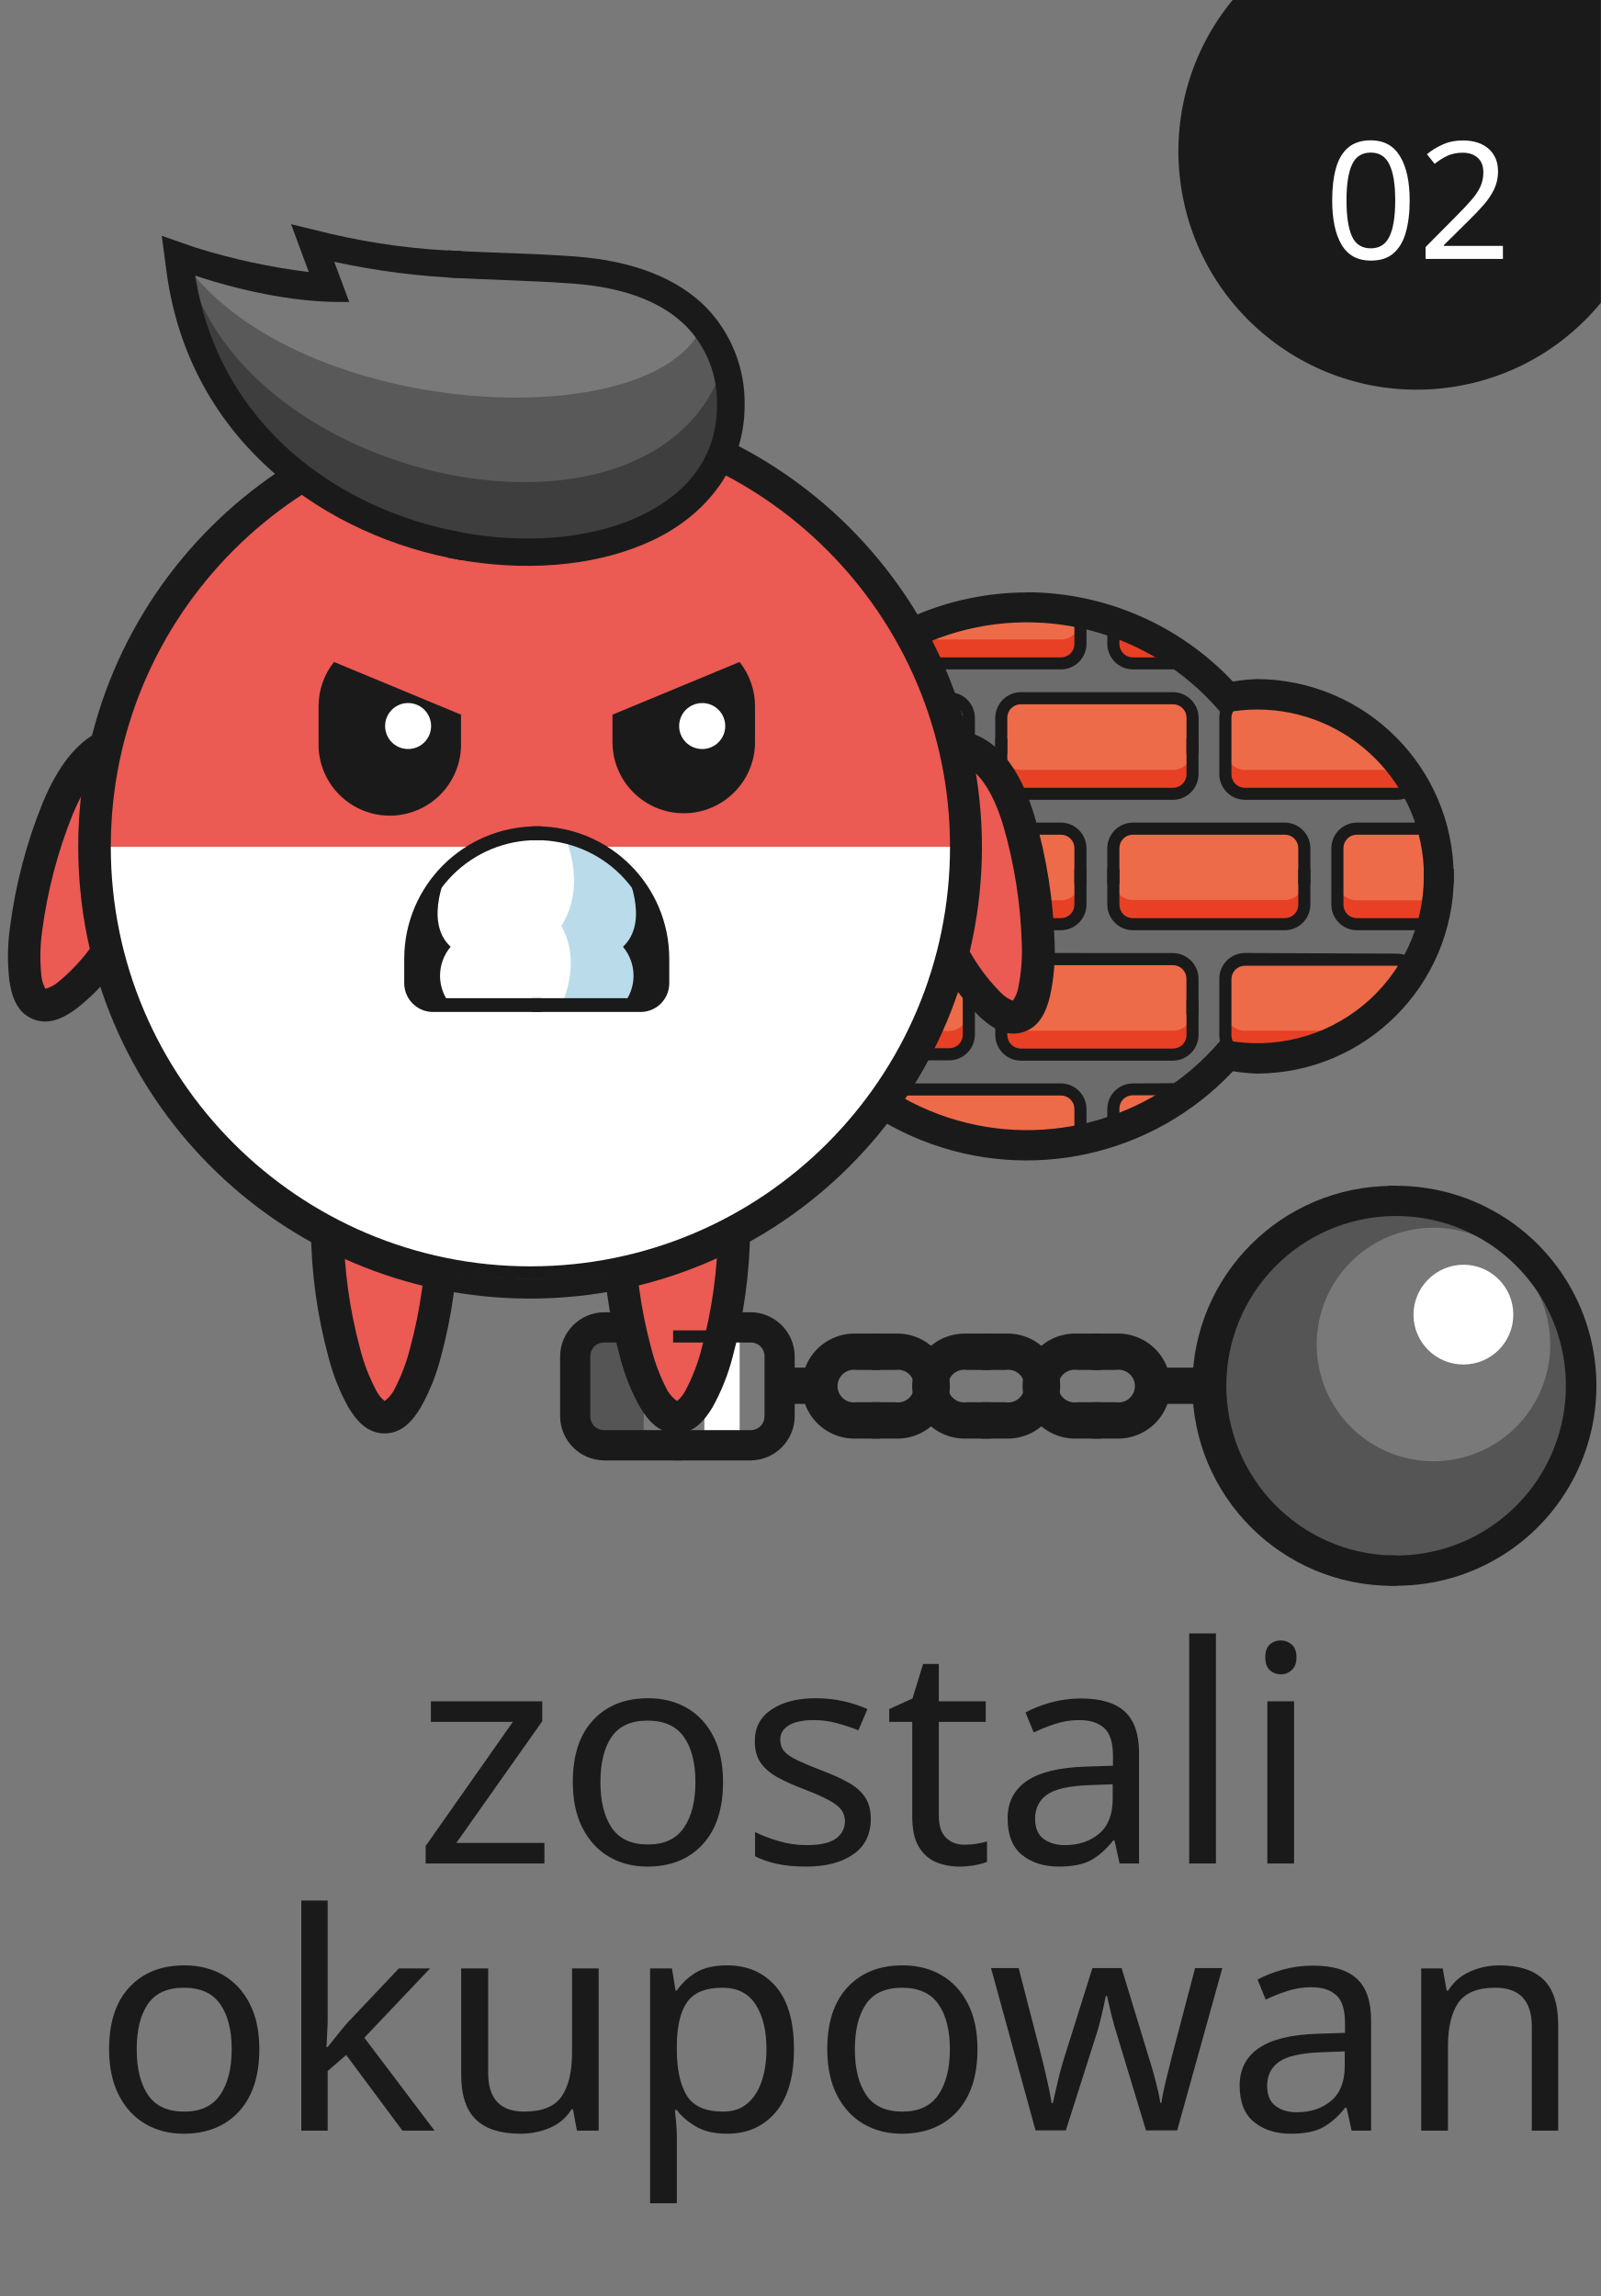
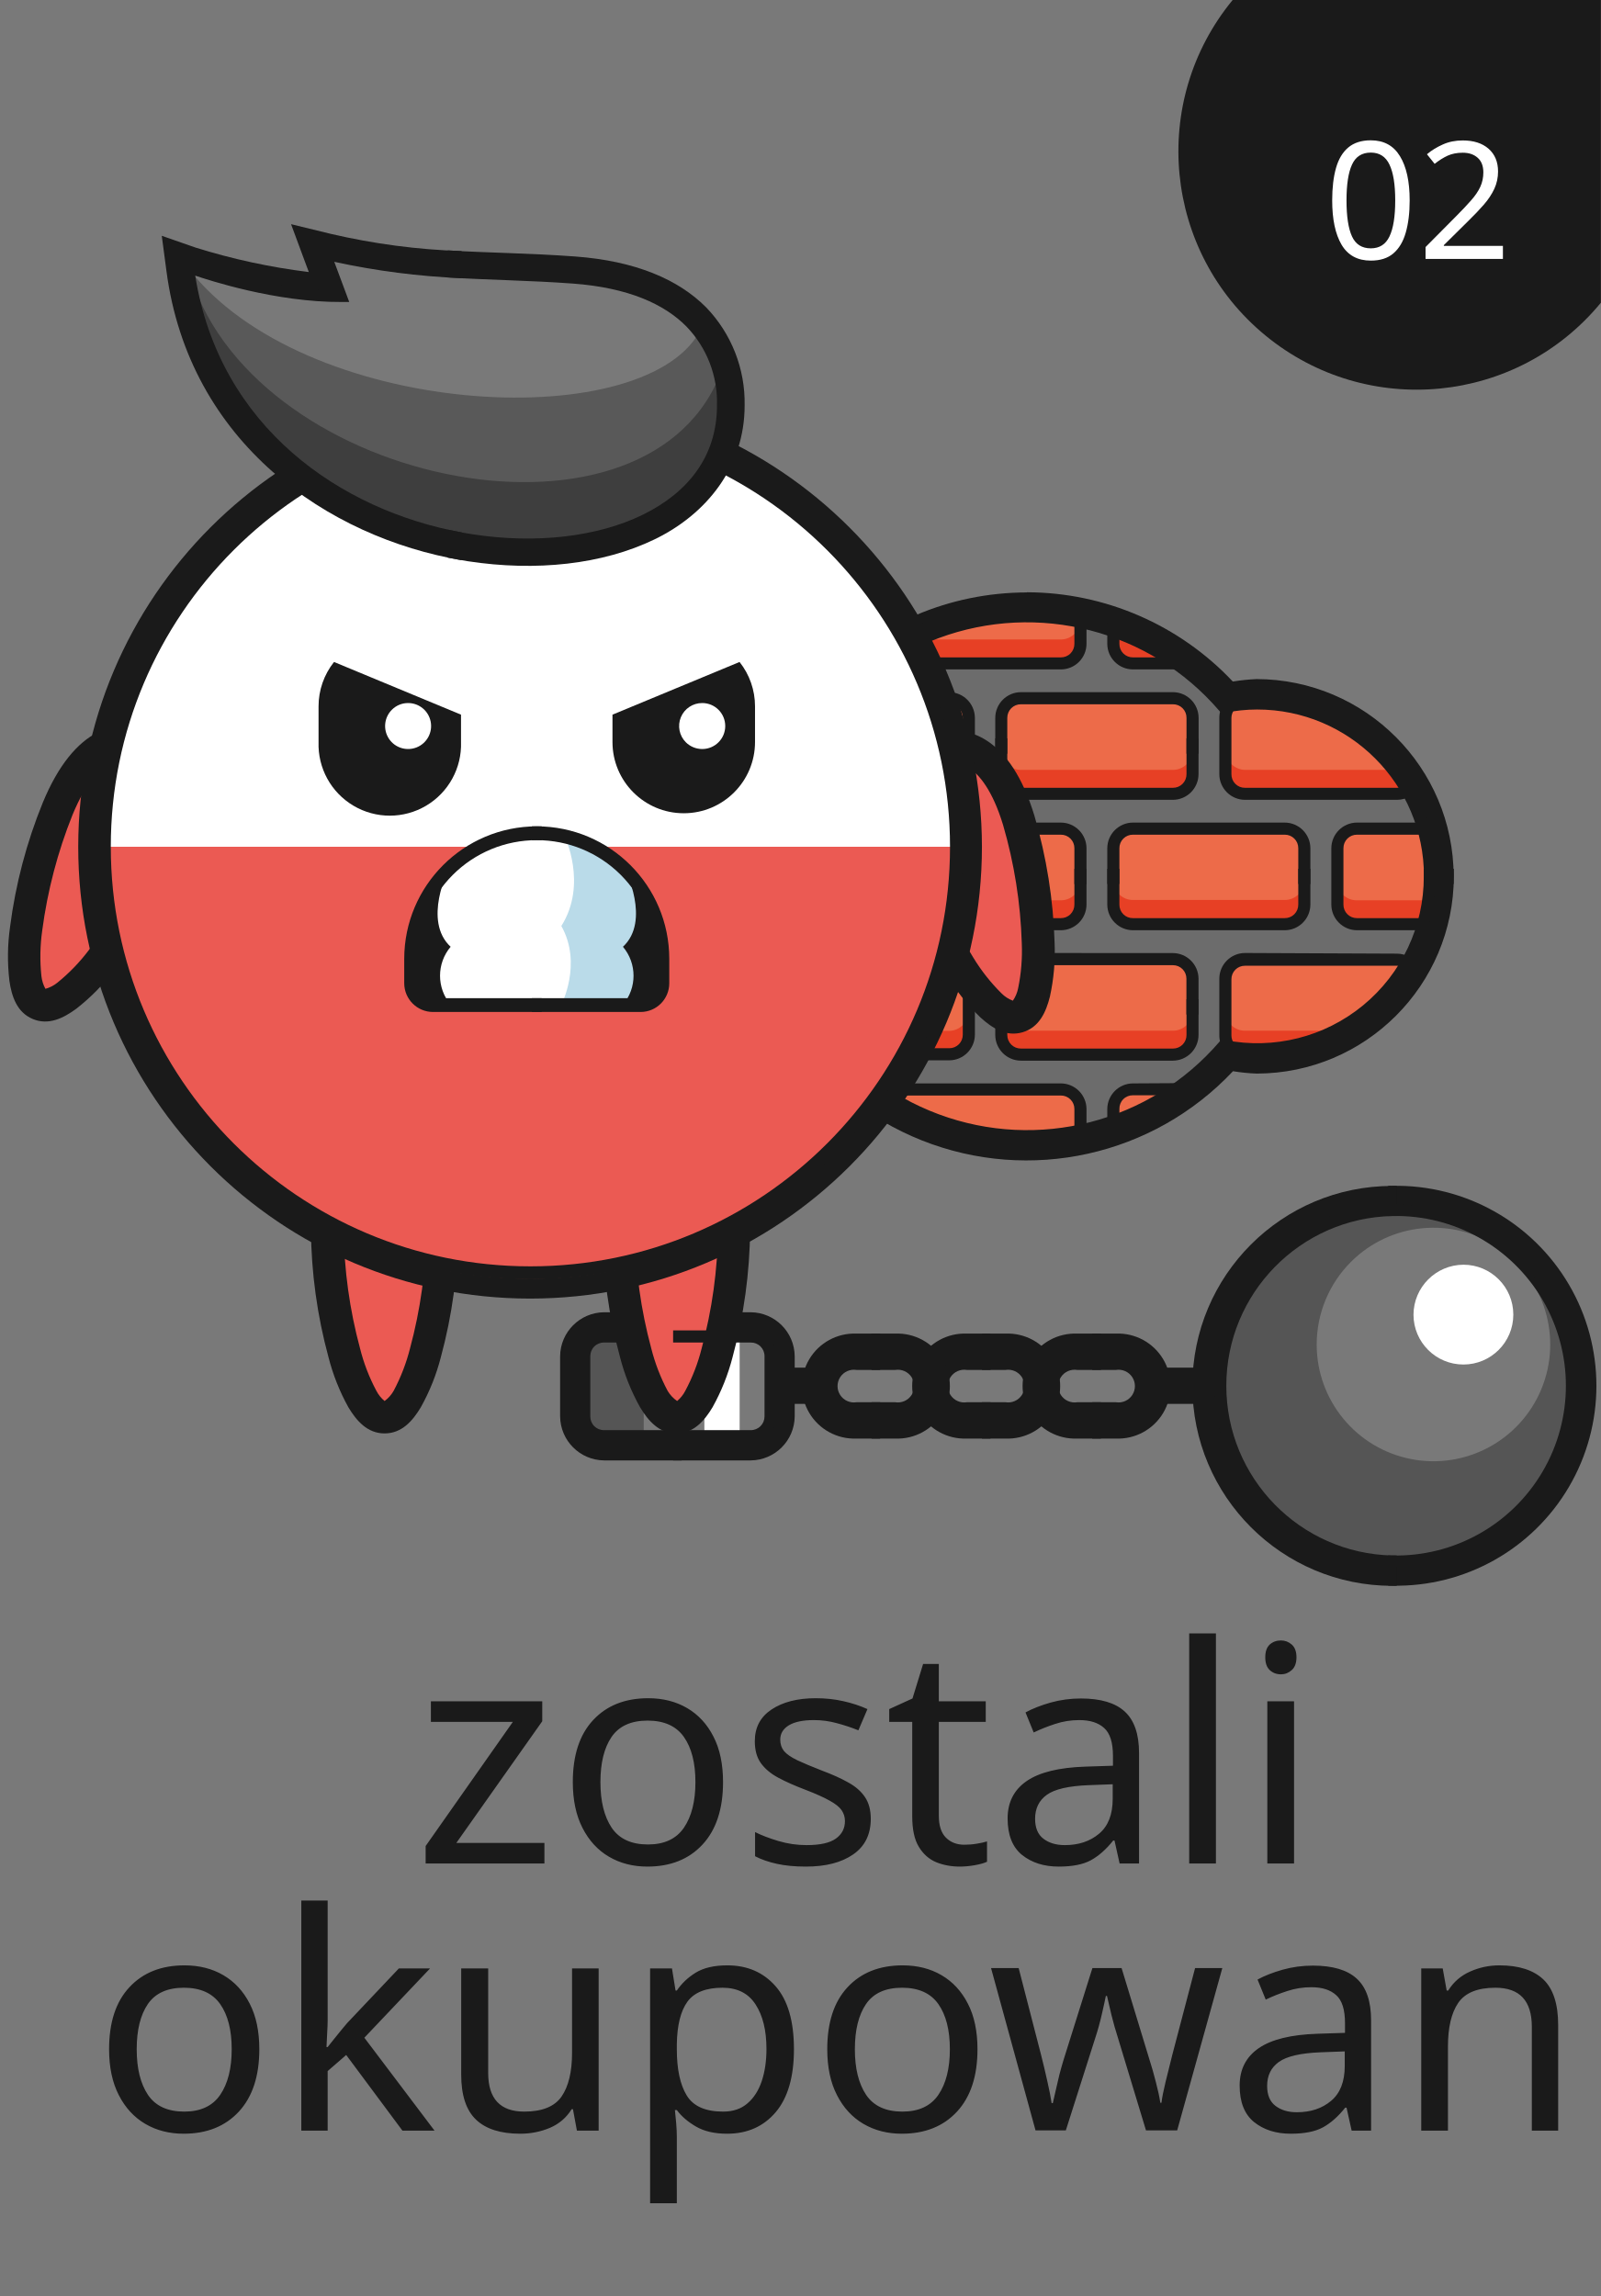
<svg xmlns="http://www.w3.org/2000/svg" id="Слой_1" data-name="Слой 1" viewBox="0 0 195.59 280.63">
  <defs>
    <style>.cls-1{fill:#797979;}.cls-12,.cls-2{fill:#1a1a1a;}.cls-3{fill:#555;}.cls-13,.cls-4{fill:#fff;}.cls-5{fill:#6c6c6c;}.cls-6{fill:#ed6b49;}.cls-7{fill:#e74025;}.cls-8{fill:#eb5a53;}.cls-9{fill:#595959;}.cls-10{fill:#3e3e3e;}.cls-11{fill:#badbe9;}.cls-12{font-size:37px;}.cls-12,.cls-13{font-family:Impact;}.cls-13{font-size:20px;}</style>
  </defs>
  <rect class="cls-1" x="-286.92" y="-10.87" width="507.02" height="309.98" />
  <path class="cls-2" d="M83.31,160.39v5.91h-9v6.28h9v5.92H73.82a5.43,5.43,0,0,1-5.37-5.38v-7.35a5.43,5.43,0,0,1,5.37-5.38Zm0,0" />
  <rect class="cls-2" x="94.04" y="167.16" width="6.26" height="4.43" />
  <rect class="cls-2" x="140.75" y="167.16" width="6.26" height="4.43" />
  <path class="cls-2" d="M91.74,160.39a5.43,5.43,0,0,1,5.38,5.38v7.35a5.43,5.43,0,0,1-5.38,5.38H82.26v-5.92h8.95V166.3H82.26v-5.91Zm0,0" />
  <path class="cls-1" d="M94.17,173.12v-7.35a2.42,2.42,0,0,0-2.43-2.42H73.82a2.42,2.42,0,0,0-2.42,2.42v7.35a2.42,2.42,0,0,0,2.42,2.42H91.74a2.42,2.42,0,0,0,2.43-2.42Zm0,0" />
  <path class="cls-3" d="M78.67,163.35v12.19H73.82a2.42,2.42,0,0,1-2.42-2.42v-7.35a2.42,2.42,0,0,1,2.42-2.42Zm0,0" />
  <rect class="cls-4" x="86.08" y="163.35" width="4.31" height="12.19" />
  <path class="cls-2" d="M83.31,162.61v1.48H73.82a1.66,1.66,0,0,0-1.68,1.68v7.35a1.66,1.66,0,0,0,1.68,1.68h9.49v1.48H73.82a3.17,3.17,0,0,1-3.16-3.16v-7.35a3.17,3.17,0,0,1,3.16-3.16Zm0,0" />
  <path class="cls-2" d="M107.56,163v4.44h-2.89a2,2,0,1,0,0,3.95h2.89v4.44h-2.89a6.42,6.42,0,1,1,0-12.83Zm0,0" />
  <path class="cls-2" d="M121.05,163v4.44h-2.9a2,2,0,1,0,0,3.95h2.9v4.44h-2.9a6.42,6.42,0,1,1,0-12.83Zm0,0" />
  <path class="cls-2" d="M134.54,163v4.44h-2.9a2,2,0,1,0,0,3.95h2.9v4.44h-2.9a6.42,6.42,0,1,1,0-12.83Zm0,0" />
  <path class="cls-2" d="M90.81,106.19c0,.31,0,.62,0,.93a34.64,34.64,0,0,0,59.87,23.81,23.54,23.54,0,0,0,2.9.29,24.14,24.14,0,0,0,24.09-24.1c0-.31,0-.62,0-.93h-5.9c0,.31,0,.62,0,.93a18.14,18.14,0,0,1-18.18,18.19,18.49,18.49,0,0,1-3.48-.34l-1.68-.34-1.12,1.31a28.79,28.79,0,0,1-50.59-18.82c0-.31,0-.62,0-.93Zm0,0" />
  <path class="cls-2" d="M125.5,72.41a34.75,34.75,0,0,0-34.7,34.71c0,.31,0,.62,0,.94h5.91c0-.32,0-.63,0-.94a28.75,28.75,0,0,1,28.79-28.8h0a28.78,28.78,0,0,1,21.77,10l1.12,1.31,1.7-.34a18.43,18.43,0,0,1,3.48-.36,18.14,18.14,0,0,1,18.18,18.19c0,.31,0,.63,0,.93h5.9c0-.31,0-.62,0-.93A24.15,24.15,0,0,0,153.56,83h0a25.44,25.44,0,0,0-2.9.3,34.67,34.67,0,0,0-25.14-10.91Zm0,0" />
  <path class="cls-5" d="M125.51,75.36a31.76,31.76,0,1,0,24,52.51,21.15,21.15,0,1,0,0-41.48,31.78,31.78,0,0,0-24-11Zm0,0" />
  <path class="cls-6" d="M97.38,117.22a2.39,2.39,0,0,0-1.69.7,31.82,31.82,0,0,0,6.76,11H116a2.39,2.39,0,0,0,2.4-2.4v-6.88a2.39,2.39,0,0,0-2.4-2.4Zm0,0" />
  <path class="cls-6" d="M124.77,117.22a2.39,2.39,0,0,0-2.4,2.4v6.88a2.39,2.39,0,0,0,2.4,2.4h18.56a2.39,2.39,0,0,0,2.4-2.4v-6.88a2.39,2.39,0,0,0-2.4-2.4Zm0,0" />
  <path class="cls-6" d="M152.15,117.22a2.39,2.39,0,0,0-2.4,2.4v6.88a2.41,2.41,0,0,0,.5,1.47,20.58,20.58,0,0,0,3.32.29,21.14,21.14,0,0,0,18.36-10.71,2.37,2.37,0,0,0-1.22-.33Zm0,0" />
  <path class="cls-7" d="M118.35,123.58A2.39,2.39,0,0,1,116,126H100a32.63,32.63,0,0,0,2.45,2.92H116a2.39,2.39,0,0,0,2.4-2.4Zm0,0" />
  <path class="cls-7" d="M122.37,123.58v2.92a2.39,2.39,0,0,0,2.4,2.4h18.56a2.39,2.39,0,0,0,2.4-2.4v-2.92a2.39,2.39,0,0,1-2.4,2.4H124.77a2.39,2.39,0,0,1-2.4-2.4Zm0,0" />
  <path class="cls-7" d="M149.75,123.58v2.92a2.41,2.41,0,0,0,.5,1.47,20.58,20.58,0,0,0,3.32.29,21.05,21.05,0,0,0,9.51-2.28H152.15a2.39,2.39,0,0,1-2.4-2.4Zm0,0" />
  <path class="cls-2" d="M97.38,116.48a3.14,3.14,0,0,0-2.22.92l1,1a1.64,1.64,0,0,1,1.17-.48H116a1.64,1.64,0,0,1,1.66,1.66v6.88a1.64,1.64,0,0,1-1.66,1.66h-13.5v1.48H116a3.15,3.15,0,0,0,3.14-3.14v-6.88a3.15,3.15,0,0,0-3.14-3.14Zm0,0" />
  <path class="cls-2" d="M121.63,122.13v4.37a3.15,3.15,0,0,0,3.14,3.14h18.56a3.15,3.15,0,0,0,3.14-3.14v-4.37H145v4.37a1.64,1.64,0,0,1-1.66,1.66H124.77a1.65,1.65,0,0,1-1.67-1.66v-4.37Zm0,0" />
  <path class="cls-2" d="M152.15,116.48a3.15,3.15,0,0,0-3.14,3.14v6.88a3.13,3.13,0,0,0,.68,2l1.16-.92a1.62,1.62,0,0,1-.36-1v-6.88a1.64,1.64,0,0,1,1.66-1.66h18.56a1.61,1.61,0,0,1,.85.23l.75-1.27a3.12,3.12,0,0,0-1.6-.44Zm0,0" />
  <path class="cls-6" d="M111.07,133.16a2.39,2.39,0,0,0-2,1.09,31.74,31.74,0,0,0,16.45,4.63,32.62,32.62,0,0,0,6.53-.69v-2.63a2.39,2.39,0,0,0-2.4-2.4Zm0,0" />
  <path class="cls-6" d="M138.46,133.16a2.39,2.39,0,0,0-2.4,2.4V137a32,32,0,0,0,7.59-3.87Zm0,0" />
  <path class="cls-2" d="M111.07,132.42a3.14,3.14,0,0,0-2.63,1.42l1.24.81a1.66,1.66,0,0,1,1.39-.75h18.57a1.64,1.64,0,0,1,1.66,1.66v2.63h1.48v-2.63a3.15,3.15,0,0,0-3.14-3.14Zm0,0" />
  <path class="cls-2" d="M138.46,132.42a3.15,3.15,0,0,0-3.14,3.14V137h1.48v-1.47a1.63,1.63,0,0,1,1.66-1.66h5.19v-1.48Zm0,0" />
  <path class="cls-6" d="M111.07,101.28a2.39,2.39,0,0,0-2.4,2.4v6.88a2.39,2.39,0,0,0,2.4,2.4h18.57a2.39,2.39,0,0,0,2.4-2.4v-6.88a2.39,2.39,0,0,0-2.4-2.4Zm0,0" />
  <path class="cls-6" d="M138.46,101.28a2.39,2.39,0,0,0-2.4,2.4v6.88a2.39,2.39,0,0,0,2.4,2.4H157a2.39,2.39,0,0,0,2.4-2.4v-6.88a2.39,2.39,0,0,0-2.4-2.4Zm0,0" />
  <path class="cls-6" d="M165.84,101.28a2.39,2.39,0,0,0-2.4,2.4v6.88a2.39,2.39,0,0,0,2.4,2.4h8a21.74,21.74,0,0,0,.83-5.84,21.36,21.36,0,0,0-.84-5.84Zm0,0" />
  <path class="cls-6" d="M94.31,101.28a30.73,30.73,0,0,0,0,11.68h8a2.39,2.39,0,0,0,2.4-2.4v-6.88a2.39,2.39,0,0,0-2.4-2.4Zm0,0" />
  <path class="cls-7" d="M104.66,107.64a2.39,2.39,0,0,1-2.4,2.4H93.9c.09,1,.23,1.95.41,2.92h8a2.39,2.39,0,0,0,2.4-2.4Zm0,0" />
  <path class="cls-7" d="M108.67,107.64v2.92a2.4,2.4,0,0,0,2.4,2.4h18.57a2.39,2.39,0,0,0,2.4-2.4v-2.92a2.39,2.39,0,0,1-2.4,2.4H111.07a2.4,2.4,0,0,1-2.4-2.4Zm0,0" />
  <path class="cls-7" d="M136.06,107.64v2.92a2.39,2.39,0,0,0,2.4,2.4H157a2.39,2.39,0,0,0,2.4-2.4v-2.92A2.39,2.39,0,0,1,157,110H138.46a2.39,2.39,0,0,1-2.4-2.4Zm0,0" />
  <path class="cls-7" d="M163.44,107.64v2.92a2.39,2.39,0,0,0,2.4,2.4h8a19.42,19.42,0,0,0,.61-2.92h-8.65a2.39,2.39,0,0,1-2.4-2.4Zm0,0" />
  <path class="cls-2" d="M107.94,106.19v4.37a3.14,3.14,0,0,0,3.13,3.14h18.57a3.15,3.15,0,0,0,3.14-3.14v-4.37H131.3v4.37a1.64,1.64,0,0,1-1.66,1.66H111.07a1.64,1.64,0,0,1-1.66-1.66v-4.37Zm0,0" />
  <path class="cls-2" d="M135.32,106.19v4.37a3.15,3.15,0,0,0,3.14,3.14H157a3.15,3.15,0,0,0,3.14-3.14v-4.37h-1.48v4.37a1.64,1.64,0,0,1-1.66,1.66H138.46a1.63,1.63,0,0,1-1.66-1.66v-4.37Zm0,0" />
  <path class="cls-2" d="M165.84,100.54a3.15,3.15,0,0,0-3.14,3.14v6.88a3.15,3.15,0,0,0,3.14,3.14h8v-1.48h-8a1.64,1.64,0,0,1-1.66-1.66v-6.88a1.64,1.64,0,0,1,1.66-1.66h8v-1.48Zm0,0" />
  <path class="cls-2" d="M94.31,100.54V102h8a1.64,1.64,0,0,1,1.66,1.66v6.88a1.64,1.64,0,0,1-1.66,1.66h-8v1.48h8a3.14,3.14,0,0,0,3.13-3.14v-6.88a3.14,3.14,0,0,0-3.13-3.14Zm0,0" />
  <path class="cls-6" d="M102.42,85.34a31.73,31.73,0,0,0-6.74,11,2.36,2.36,0,0,0,1.7.71H116a2.39,2.39,0,0,0,2.4-2.4V87.74a2.39,2.39,0,0,0-2.4-2.4Zm0,0" />
  <path class="cls-6" d="M124.77,85.34a2.39,2.39,0,0,0-2.4,2.4v6.88a2.39,2.39,0,0,0,2.4,2.4h18.56a2.39,2.39,0,0,0,2.4-2.4V87.74a2.39,2.39,0,0,0-2.4-2.4Zm0,0" />
  <path class="cls-6" d="M153.57,86a20.72,20.72,0,0,0-3.33.3,2.38,2.38,0,0,0-.49,1.46v6.88a2.39,2.39,0,0,0,2.4,2.4h18.56a2.34,2.34,0,0,0,1.23-.34A21.14,21.14,0,0,0,153.57,86Zm0,0" />
  <path class="cls-7" d="M118.35,91.7a2.39,2.39,0,0,1-2.4,2.4H97.38a2.25,2.25,0,0,1-.74-.12c-.35.77-.67,1.54-1,2.33a2.36,2.36,0,0,0,1.7.71H116a2.39,2.39,0,0,0,2.4-2.4Zm0,0" />
  <path class="cls-7" d="M122.37,91.7v2.92a2.39,2.39,0,0,0,2.4,2.4h18.56a2.39,2.39,0,0,0,2.4-2.4V91.7a2.39,2.39,0,0,1-2.4,2.4H124.77a2.39,2.39,0,0,1-2.4-2.4Zm0,0" />
  <path class="cls-7" d="M149.75,91.7v2.92a2.39,2.39,0,0,0,2.4,2.4h18.56a2.34,2.34,0,0,0,1.23-.34,21.19,21.19,0,0,0-1.74-2.58h-18a2.39,2.39,0,0,1-2.4-2.4Zm0,0" />
  <path class="cls-2" d="M102.42,84.6v1.48H116a1.64,1.64,0,0,1,1.66,1.66v6.88A1.65,1.65,0,0,1,116,96.29H97.38a1.62,1.62,0,0,1-1.18-.5l-1,1a3.11,3.11,0,0,0,2.23.93H116a3.15,3.15,0,0,0,3.14-3.14V87.74A3.16,3.16,0,0,0,116,84.6Zm0,0" />
  <path class="cls-2" d="M121.63,90.25v4.37a3.15,3.15,0,0,0,3.14,3.14h18.56a3.15,3.15,0,0,0,3.14-3.14V90.25H145v4.37a1.65,1.65,0,0,1-1.66,1.67H124.77a1.65,1.65,0,0,1-1.67-1.67V90.25Zm0,0" />
  <path class="cls-2" d="M149.69,85.79a3.12,3.12,0,0,0-.68,1.95v6.88a3.15,3.15,0,0,0,3.14,3.14h18.56a3.13,3.13,0,0,0,1.61-.44l-.76-1.27a1.6,1.6,0,0,1-.85.24H152.15a1.64,1.64,0,0,1-1.66-1.67V87.74a1.66,1.66,0,0,1,.35-1Zm0,0" />
  <path class="cls-6" d="M125.51,75.36A31.84,31.84,0,0,0,109.06,80a2.42,2.42,0,0,0,2,1.09h18.57a2.4,2.4,0,0,0,2.4-2.41V76.09a32,32,0,0,0-6.53-.73Zm0,0" />
  <path class="cls-6" d="M136.06,77.21v1.47a2.4,2.4,0,0,0,2.4,2.41h5.11a31.47,31.47,0,0,0-7.51-3.88Zm0,0" />
  <path class="cls-7" d="M132,76.09a2.38,2.38,0,0,1-2.37,2.07h-17.1A32.08,32.08,0,0,0,109.06,80a2.42,2.42,0,0,0,2,1.09h18.57a2.4,2.4,0,0,0,2.4-2.41V76.09Zm0,0" />
  <path class="cls-7" d="M136.06,77.21v1.47a2.4,2.4,0,0,0,2.4,2.41h5.11a31.08,31.08,0,0,0-5.18-2.93,2.39,2.39,0,0,1-1.64-.72l-.69-.23Zm0,0" />
  <path class="cls-2" d="M131.3,76.09v2.6a1.64,1.64,0,0,1-1.66,1.66H111.07a1.66,1.66,0,0,1-1.39-.75l-1.23.81a3.14,3.14,0,0,0,2.62,1.41h18.57a3.14,3.14,0,0,0,3.14-3.13v-2.6Zm0,0" />
  <path class="cls-2" d="M135.32,77.21v1.48a3.14,3.14,0,0,0,3.14,3.13h5.11V80.35h-5.11a1.64,1.64,0,0,1-1.66-1.66V77.21Zm0,0" />
  <path class="cls-2" d="M93,106.19c0,.31,0,.62,0,.93a32.46,32.46,0,0,0,56.81,21.51,21.47,21.47,0,0,0,3.75.37,21.89,21.89,0,0,0,21.88-21.88c0-.31,0-.62,0-.93H174c0,.31,0,.62,0,.93a20.34,20.34,0,0,1-24.3,20l-.42-.08-.28.32a31,31,0,0,1-54.49-20.26c0-.31,0-.62,0-.93Zm0,0" />
  <path class="cls-2" d="M125.51,74.62A32.51,32.51,0,0,0,93,107.12c0,.31,0,.62,0,.93h1.48c0-.31,0-.62,0-.93A31,31,0,0,1,149,86.87l.28.33.42-.08a19.83,19.83,0,0,1,3.92-.4,20.39,20.39,0,0,1,20.4,20.4c0,.31,0,.63,0,.93h1.47c0-.3,0-.62,0-.93a21.89,21.89,0,0,0-21.88-21.88,22.83,22.83,0,0,0-3.77.38,32.51,32.51,0,0,0-24.29-11Zm0,0" />
  <path class="cls-2" d="M111.07,100.54a3.14,3.14,0,0,0-3.13,3.14v4.38h1.47v-4.38a1.64,1.64,0,0,1,1.66-1.66h18.57a1.64,1.64,0,0,1,1.66,1.66v4.38h1.48v-4.38a3.15,3.15,0,0,0-3.14-3.14Zm0,0" />
  <path class="cls-2" d="M138.46,100.54a3.15,3.15,0,0,0-3.14,3.14v4.37h1.48v-4.37a1.64,1.64,0,0,1,1.66-1.66H157a1.64,1.64,0,0,1,1.66,1.66v4.37h1.48v-4.37a3.15,3.15,0,0,0-3.14-3.14Zm0,0" />
  <path class="cls-2" d="M124.77,116.48a3.15,3.15,0,0,0-3.14,3.14V124h1.47v-4.37a1.65,1.65,0,0,1,1.67-1.66h18.56a1.64,1.64,0,0,1,1.66,1.66V124h1.48v-4.37a3.15,3.15,0,0,0-3.14-3.14Zm0,0" />
  <path class="cls-2" d="M124.77,84.6a3.15,3.15,0,0,0-3.14,3.14v4.38h1.47V87.74a1.65,1.65,0,0,1,1.67-1.66h18.56A1.64,1.64,0,0,1,145,87.74v4.38h1.48V87.74a3.15,3.15,0,0,0-3.14-3.14Zm0,0" />
  <path class="cls-8" d="M75.6,150.32c0-9.46,4.17-11.35,7.05-11.35s7,1.89,7,11.35-3.16,22.93-7,22.93-7.05-13.46-7.05-22.93Zm0,0" />
  <path class="cls-2" d="M82.65,137a8,8,0,0,0-6.11,2.83c-1.81,2.13-2.91,5.47-2.91,10.49a60.88,60.88,0,0,0,2.14,15.55A25.42,25.42,0,0,0,78.22,172c1,1.66,2.32,3.2,4.43,3.2s3.44-1.54,4.43-3.2a25.83,25.83,0,0,0,2.45-6.14,61.32,61.32,0,0,0,2.14-15.55c0-5-1.1-8.36-2.91-10.49A8,8,0,0,0,82.65,137Zm0,3.94a3.76,3.76,0,0,1,3.1,1.43c1,1.17,2,3.51,2,7.95a57.91,57.91,0,0,1-2,14.48,22.62,22.62,0,0,1-2,5.19,4,4,0,0,1-1,1.25A4,4,0,0,1,81.59,170a23.13,23.13,0,0,1-2-5.19,57.91,57.91,0,0,1-2-14.48c0-4.44,1-6.78,2-7.95a3.79,3.79,0,0,1,3.11-1.43Zm0,0" />
  <path class="cls-8" d="M40,150.32c0-9.46,4.17-11.35,7-11.35s7,1.89,7,11.35-3.15,22.93-7,22.93-7-13.46-7-22.93Zm0,0" />
  <path class="cls-2" d="M47,137a8,8,0,0,0-6.11,2.83C39.08,142,38,145.3,38,150.32a61.32,61.32,0,0,0,2.14,15.55A25.83,25.83,0,0,0,42.57,172c1,1.66,2.32,3.2,4.43,3.2s3.44-1.54,4.43-3.2a25.42,25.42,0,0,0,2.45-6.14A60.88,60.88,0,0,0,56,150.32c0-5-1.1-8.36-2.91-10.49A8,8,0,0,0,47,137Zm0,3.94a3.79,3.79,0,0,1,3.11,1.43c1,1.17,2,3.51,2,7.95a57.91,57.91,0,0,1-2,14.48,23.13,23.13,0,0,1-2,5.19A4,4,0,0,1,47,171.24,4,4,0,0,1,46,170a22.62,22.62,0,0,1-2-5.19,57.91,57.91,0,0,1-2-14.48c0-4.44,1-6.78,2-7.95a3.76,3.76,0,0,1,3.1-1.43Zm0,0" />
  <path class="cls-8" d="M111.05,103.33c-2.75-9.06.7-12.07,3.45-12.91s7.3-.23,10,8.83,3.62,22.85-.1,24-10.65-10.84-13.39-19.9Zm0,0" />
  <path class="cls-2" d="M113.9,89.58a8,8,0,0,0-5,4.48c-1.11,2.56-1.2,6.08.26,10.89a60.55,60.55,0,0,0,6.55,14.25,25.2,25.2,0,0,0,4.12,5.17c1.43,1.3,3.15,2.4,5.17,1.79s2.84-2.48,3.31-4.36a25.52,25.52,0,0,0,.57-6.58,61.75,61.75,0,0,0-2.46-15.5c-1.46-4.8-3.48-7.68-5.83-9.2a8,8,0,0,0-6.66-.94ZM115,93.35a3.78,3.78,0,0,1,3.38.47c1.3.84,2.92,2.79,4.2,7a57.94,57.94,0,0,1,2.29,14.44,22.48,22.48,0,0,1-.45,5.55,4,4,0,0,1-.64,1.5,3.88,3.88,0,0,1-1.38-.89,22.78,22.78,0,0,1-3.45-4.37,58.31,58.31,0,0,1-6.1-13.28c-1.29-4.26-1-6.78-.41-8.19A3.79,3.79,0,0,1,115,93.35Zm0,0" />
  <path class="cls-8" d="M7,98.85c3.63-8.74,8.2-8.89,10.86-7.79s5.79,4.44,2.17,13.19-11.69,20-15.28,18.48S3.42,107.6,7,98.85Zm0,0" />
  <path class="cls-2" d="M18.66,89.24a8,8,0,0,0-6.73.27c-2.48,1.28-4.78,3.95-6.7,8.59a60.91,60.91,0,0,0-4,15.18,25.41,25.41,0,0,0-.08,6.61c.28,1.91.92,3.85,2.86,4.66s3.77-.12,5.33-1.27A25.48,25.48,0,0,0,14,118.54,60.8,60.8,0,0,0,21.89,105c1.92-4.64,2.18-8.15,1.33-10.81a8,8,0,0,0-4.56-5Zm-1.51,3.64a3.76,3.76,0,0,1,2.32,2.51c.47,1.47.49,4-1.22,8.11a57.54,57.54,0,0,1-7.38,12.61,22.72,22.72,0,0,1-3.86,4,4,4,0,0,1-1.46.75,4.27,4.27,0,0,1-.49-1.56,22.54,22.54,0,0,1,.1-5.57,58.64,58.64,0,0,1,3.7-14.13c1.7-4.11,3.5-5.89,4.87-6.6a3.81,3.81,0,0,1,3.42-.13Zm0,0" />
  <path class="cls-2" d="M64.82,48.28A55.22,55.22,0,1,0,120,103.5,55.27,55.27,0,0,0,64.82,48.28Zm0,6.3A48.92,48.92,0,1,1,15.9,103.5,48.87,48.87,0,0,1,64.82,54.58Zm0,0" />
-   <path class="cls-8" d="M12.76,103.5A52.07,52.07,0,1,1,28,140.32,52.06,52.06,0,0,1,12.76,103.5Zm0,0" />
-   <path class="cls-8" d="M19.37,100.79a48.17,48.17,0,1,1,14.11,34.05,48.17,48.17,0,0,1-14.11-34Zm0,0" />
-   <path class="cls-4" d="M12.76,103.5a52.07,52.07,0,1,0,104.13,0Zm104.13,0" />
-   <path class="cls-4" d="M19.51,103.5a48.13,48.13,0,0,0,96.1,0Zm96.1,0" />
+   <path class="cls-4" d="M12.76,103.5A52.07,52.07,0,1,1,28,140.32,52.06,52.06,0,0,1,12.76,103.5Zm0,0" />
+   <path class="cls-4" d="M19.37,100.79a48.17,48.17,0,1,1,14.11,34.05,48.17,48.17,0,0,1-14.11-34Zm0,0" />
+   <path class="cls-8" d="M12.76,103.5a52.07,52.07,0,1,0,104.13,0Zm104.13,0" />
+   <path class="cls-8" d="M19.51,103.5a48.13,48.13,0,0,0,96.1,0Zm96.1,0" />
  <path class="cls-2" d="M64.82,50.64a52.86,52.86,0,1,0,52.86,52.86A52.87,52.87,0,0,0,64.82,50.64Zm0,1.58A51.28,51.28,0,1,1,13.54,103.5,51.27,51.27,0,0,1,64.82,52.22Zm0,0" />
  <path class="cls-2" d="M113.85,128l-.78-.1,1.39-10.49.78.1Zm1.39-10.49" />
  <path class="cls-2" d="M54.73,30.6v5.28c5.07.33,10,.39,15.13.78,6.47.47,10.32,2.35,12.6,4.65a11.21,11.21,0,0,1,3.16,8.25c0,5.44-2.9,9.09-8,11.56S65.41,64.46,58,63.33c-1.1-.17-2.2-.39-3.3-.64v5.46q1.25.25,2.49.45C65.5,69.87,73.64,69,80,65.92s11-8.86,11-16.36a16.81,16.81,0,0,0-4.71-12c-3.39-3.41-8.65-5.67-16-6.21-5.56-.41-10.51-.44-15.52-.74Zm0,0" />
  <path class="cls-2" d="M35.57,27.4l1.74,4.7.43,1.15a78.37,78.37,0,0,1-13.87-3l-4.1-1.43.57,4.3C23.11,54.17,40.1,65.68,56.41,68.47V63c-13.07-2.5-25.95-11-29.84-26.46a53.7,53.7,0,0,0,15.14,2.33l3.81,0L44,34.65A104,104,0,0,0,56.41,36V30.69a82.18,82.18,0,0,1-16-2.11Zm0,0" />
  <path class="cls-9" d="M39.82,31.17l1.88,5.08c-8.62,0-18.72-3.5-18.72-3.5C28.29,73,88.29,75.45,88.29,49.56,88.29,42.27,83.87,35,70.06,34c-10.39-.76-19.05-.11-30.24-2.82Zm0,0" />
  <path class="cls-1" d="M39.82,31.17l1.88,5.08c-8.62,0-18.72-3.5-18.72-3.5C37,51,78.14,53.28,85.43,40.66c-2.69-3.48-7.51-6.09-15.37-6.67-10.39-.76-19.05-.11-30.24-2.82Zm0,0" />
  <path class="cls-10" d="M23,32.75C28.29,73,88.29,75.45,88.29,49.56A16.19,16.19,0,0,0,87.91,46C78.31,69.19,30,59,23,32.75Zm0,0" />
  <path class="cls-2" d="M54.73,32.61v1.3c5.05.32,10,.36,15.28.75,6.79.5,11.18,2.52,13.87,5.24a13.31,13.31,0,0,1,3.74,9.66c0,6.22-3.54,10.65-9.08,13.36S65.45,66.49,57.73,65.3c-1-.15-2-.34-3-.56V66.1c.93.21,1.86.38,2.79.52,7.95,1.22,15.73.36,21.6-2.5S89,56.29,89,49.56A14.69,14.69,0,0,0,84.83,39c-3-3-7.71-5.11-14.73-5.63-5.42-.4-10.34-.42-15.37-.72Zm0,0" />
  <path class="cls-2" d="M38.75,30.23l.44,1.17,1.52,4.1c-8.22-.21-17.5-3.38-17.5-3.38l-1-.36.14,1.08c2.63,20,18.55,30.83,34.09,33.59V65.08c-14.75-2.7-29.64-12.81-32.58-31.39,1.52.51,9.83,3.27,17.87,3.22h.95L40.85,32a90.6,90.6,0,0,0,15.56,2V32.7A84.29,84.29,0,0,1,40,30.52Zm0,0" />
  <path class="cls-2" d="M40.82,80.91a8.7,8.7,0,0,0-1.89,5.42v4.36a8.71,8.71,0,1,0,17.41,0V87.35Zm0,0" />
  <path class="cls-4" d="M49.89,85.93a2.78,2.78,0,0,0-2,.82,2.81,2.81,0,1,0,2-.82Zm0,0" />
  <path class="cls-2" d="M90.38,80.91,74.85,87.35v3.34a8.71,8.71,0,0,0,17.42,0V86.33a8.7,8.7,0,0,0-1.89-5.42Zm0,0" />
  <path class="cls-4" d="M85.82,85.93a2.81,2.81,0,0,0-2,4.8,2.84,2.84,0,0,0,2,.82,2.81,2.81,0,1,0,0-5.62Zm0,0" />
  <path class="cls-4" d="M52.9,122.8a2.64,2.64,0,0,1-2.65-2.65v-3a15.35,15.35,0,0,1,30.7,0v3a2.64,2.64,0,0,1-2.65,2.65Zm0,0" />
  <path class="cls-11" d="M68.6,122.8h0s2.6-5,0-9.62c3.25-5.14.39-11,.39-11a15.35,15.35,0,0,1,12,15v3a2.64,2.64,0,0,1-2.64,2.65Zm0,0" />
  <path class="cls-2" d="M76.13,122.8h0a5.49,5.49,0,0,0,0-7.08c3.44-3.19.24-9.49.24-9.49A15.29,15.29,0,0,1,81,117.16v3a2.64,2.64,0,0,1-2.65,2.65Zm0,0" />
  <path class="cls-2" d="M55.07,122.8h0a5.49,5.49,0,0,1,0-7.08c-3.44-3.19-.24-9.49-.24-9.49a15.29,15.29,0,0,0-4.58,10.94v3a2.64,2.64,0,0,0,2.65,2.65Zm0,0" />
  <path class="cls-2" d="M65.6,101H65v1.69h.6a14.48,14.48,0,0,1,14.5,14.5v3A1.78,1.78,0,0,1,78.3,122H65v1.69H78.3a3.51,3.51,0,0,0,3.49-3.5v-3A16.2,16.2,0,0,0,65.6,101Zm0,0" />
  <path class="cls-2" d="M65.6,101a16.21,16.21,0,0,0-16.2,16.19v3a3.52,3.52,0,0,0,3.5,3.5H66.2V122H52.9a1.78,1.78,0,0,1-1.81-1.81v-3a14.49,14.49,0,0,1,14.51-14.5h.6V101Zm0,0" />
  <path class="cls-2" d="M170.16,144.94a24.44,24.44,0,1,1,0,48.87h-.52V187.9h.52a18.53,18.53,0,1,0,0-37.05h-.52v-5.92Zm0,0" />
  <path class="cls-2" d="M170.16,144.94h.53v5.91h-.53a18.53,18.53,0,1,0,0,37.06h.53v5.92h-.53a24.44,24.44,0,1,1,0-48.88Zm0,0" />
  <path class="cls-3" d="M148.68,169.37a21.49,21.49,0,1,0,21.48-21.48,21.49,21.49,0,0,0-21.48,21.48Zm0,0" />
  <path class="cls-1" d="M160.91,164.35a14.27,14.27,0,1,0,4.18-10.11,14.29,14.29,0,0,0-4.18,10.11Zm0,0" />
  <path class="cls-2" d="M170.16,147.15h.53v1.48h-.53a20.75,20.75,0,0,0,0,41.49h.53v1.48h-.53a22.23,22.23,0,0,1,0-44.45Zm0,0" />
  <path class="cls-4" d="M172.74,160.69a6.1,6.1,0,1,0,6.11-6.11,6.14,6.14,0,0,0-6.11,6.11Zm0,0" />
  <path class="cls-2" d="M170.16,147.15a22.23,22.23,0,0,1,0,44.45h-.52v-1.48h.52a20.75,20.75,0,1,0,0-41.49h-.52v-1.48Zm0,0" />
  <path class="cls-2" d="M91.74,162.61a3.18,3.18,0,0,1,3.17,3.16v7.35a3.18,3.18,0,0,1-3.17,3.16H82.26V174.8h9.48a1.67,1.67,0,0,0,1.69-1.68v-7.35a1.66,1.66,0,0,0-1.69-1.68H82.26v-1.48Zm0,0" />
  <path class="cls-2" d="M136.38,163a6.42,6.42,0,1,1,0,12.83h-2.9v-4.44h2.9a2,2,0,1,0,0-3.95h-2.9V163Zm0,0" />
  <path class="cls-2" d="M122.89,163a6.42,6.42,0,1,1,0,12.83H120v-4.44h2.89a2,2,0,1,0,0-3.95H120V163Zm0,0" />
  <path class="cls-2" d="M109.41,163a6.42,6.42,0,1,1,0,12.83h-2.9v-4.44h2.9a2,2,0,1,0,0-3.95h-2.9V163Zm0,0" />
  <text class="cls-12" transform="translate(11.3 260.42)">okupowani</text>
  <text class="cls-12" transform="translate(50.58 227.77)">zostali</text>
  <path class="cls-2" d="M150.64,0l29,0h16l0,16c0,7,0,14,0,21A29.09,29.09,0,0,1,150.64,0Z" />
  <text class="cls-13" transform="translate(161.82 31.65)">02</text>
</svg>
